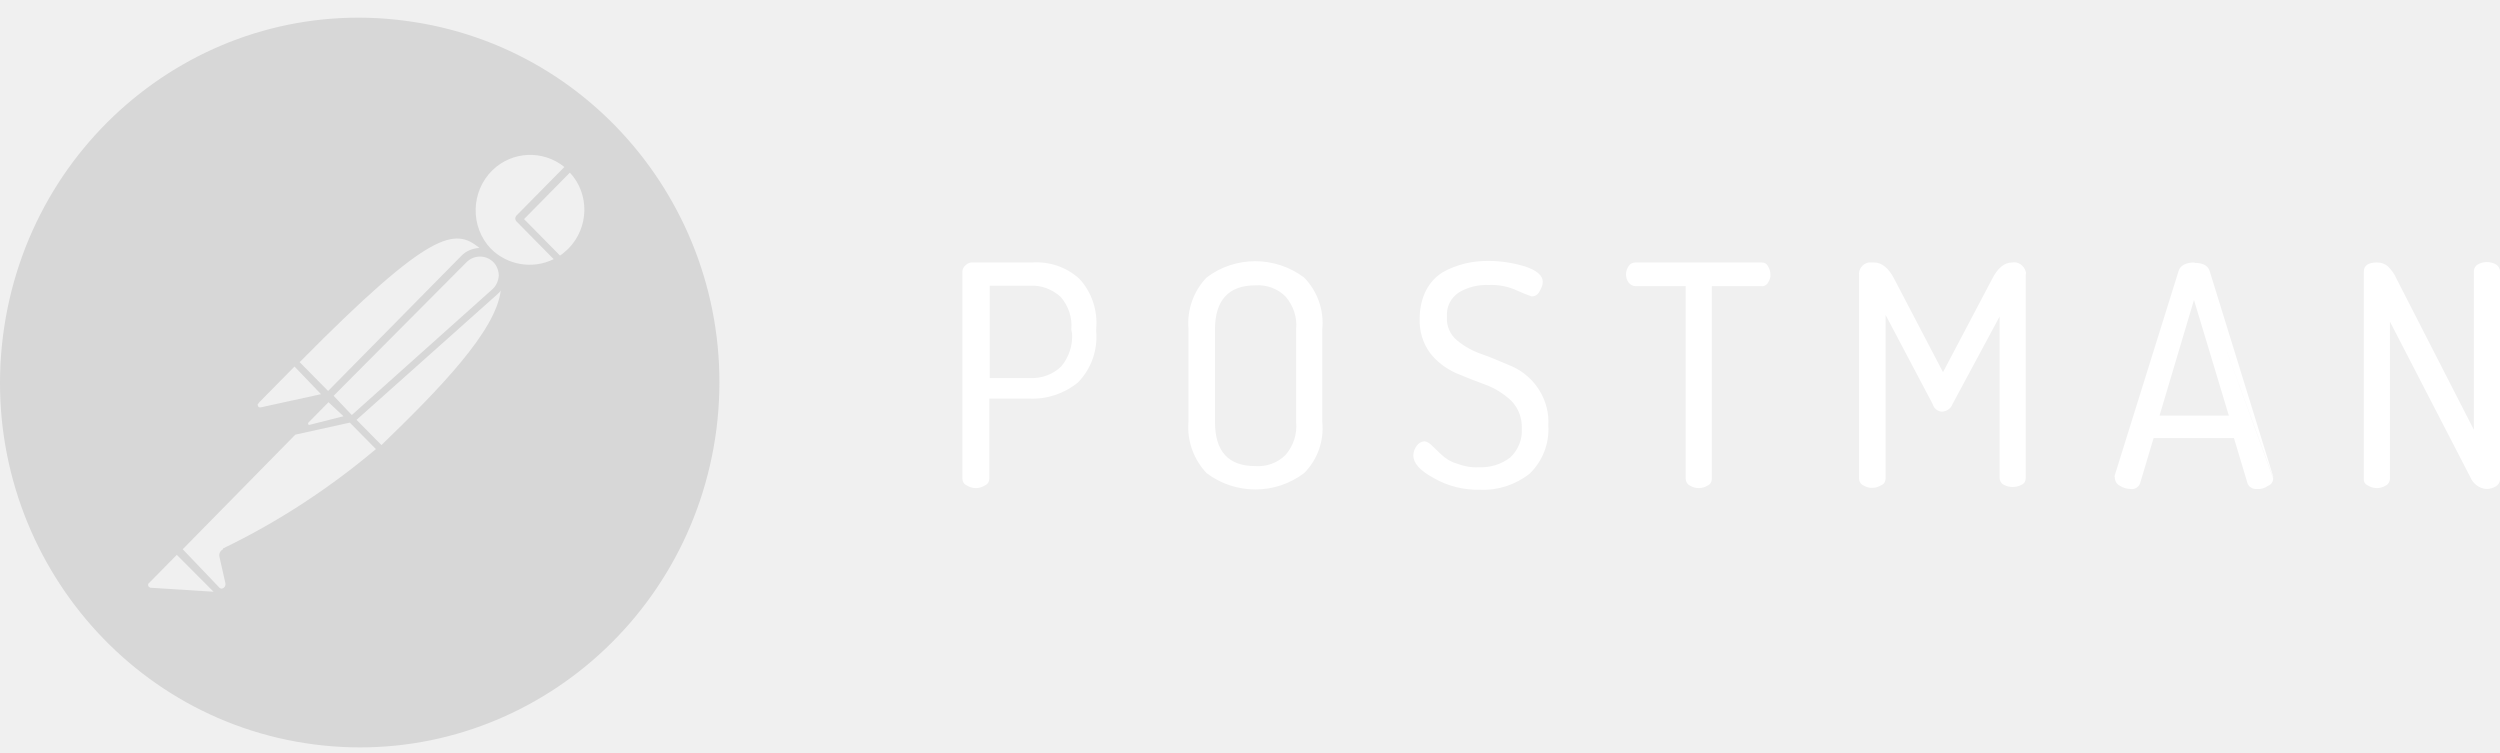
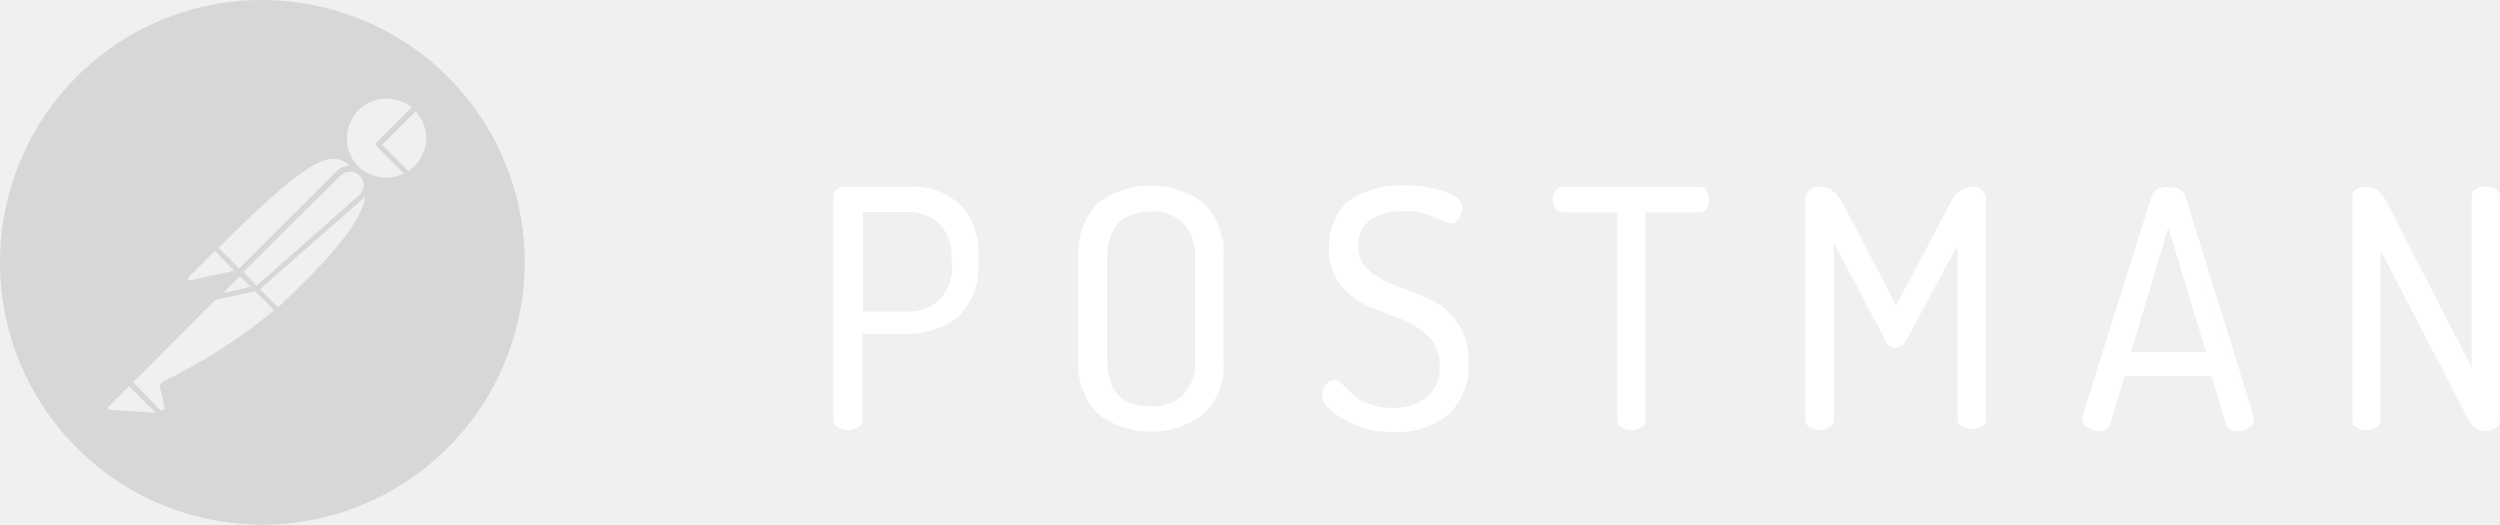
- <svg xmlns="http://www.w3.org/2000/svg" width="113" height="34" viewBox="0 0 113 34" fill="none">
-   <path d="M46.632 11.864H43.984C43.859 11.846 43.734 11.9 43.644 11.989C43.555 12.06 43.501 12.167 43.501 12.274V21.638C43.501 21.763 43.573 21.888 43.698 21.941C43.948 22.102 44.27 22.102 44.521 21.941C44.646 21.888 44.718 21.763 44.718 21.638V18.017H46.543C47.33 18.053 48.117 17.785 48.726 17.286C49.316 16.68 49.621 15.841 49.549 14.985V14.86C49.621 14.04 49.352 13.202 48.78 12.595C48.189 12.06 47.42 11.81 46.632 11.864ZM48.458 15.074C48.493 15.61 48.314 16.145 47.974 16.555C47.599 16.929 47.08 17.108 46.561 17.09H44.736V12.916H46.561C47.062 12.881 47.563 13.077 47.939 13.416C48.297 13.826 48.475 14.361 48.422 14.896L48.458 15.074ZM54.541 12.542C53.951 13.148 53.647 14.004 53.718 14.86V19.07C53.647 19.926 53.951 20.764 54.541 21.388C55.848 22.369 57.637 22.369 58.943 21.388C59.552 20.782 59.856 19.926 59.766 19.07V14.896C59.856 14.022 59.552 13.166 58.943 12.542C57.637 11.561 55.83 11.561 54.541 12.542ZM58.585 19.07C58.639 19.623 58.46 20.158 58.102 20.568C57.744 20.925 57.243 21.103 56.742 21.067C55.508 21.067 54.917 20.39 54.917 19.07V14.896C54.917 13.576 55.526 12.898 56.742 12.898C57.243 12.863 57.744 13.041 58.102 13.398C58.46 13.808 58.639 14.343 58.585 14.878V19.07ZM68.373 16.573C67.908 16.376 67.461 16.18 67.013 16.02C66.584 15.877 66.19 15.663 65.85 15.378C65.546 15.128 65.367 14.718 65.403 14.325C65.367 13.879 65.564 13.469 65.94 13.22C66.351 12.97 66.834 12.863 67.299 12.881C67.747 12.863 68.194 12.952 68.606 13.148C68.803 13.237 69.017 13.326 69.232 13.398C69.393 13.398 69.518 13.309 69.59 13.166C69.662 13.041 69.733 12.898 69.733 12.738C69.733 12.453 69.465 12.221 68.928 12.042C68.391 11.882 67.836 11.793 67.264 11.793C66.906 11.793 66.548 11.828 66.19 11.918C65.85 12.007 65.51 12.132 65.206 12.31C64.884 12.506 64.633 12.791 64.454 13.13C64.258 13.523 64.168 13.969 64.168 14.415C64.15 14.967 64.311 15.502 64.633 15.948C64.938 16.341 65.331 16.644 65.796 16.858C66.262 17.054 66.709 17.233 67.156 17.393C67.586 17.554 67.98 17.803 68.32 18.124C68.642 18.463 68.803 18.909 68.785 19.373C68.82 19.854 68.624 20.336 68.266 20.675C67.854 20.996 67.353 21.139 66.834 21.121C66.476 21.139 66.136 21.067 65.814 20.942C65.564 20.871 65.349 20.728 65.152 20.55L64.705 20.122C64.615 20.033 64.508 19.961 64.383 19.944C64.24 19.961 64.115 20.033 64.043 20.14C63.953 20.265 63.882 20.407 63.882 20.586C63.882 20.925 64.168 21.264 64.794 21.602C65.439 21.977 66.172 22.155 66.906 22.137C67.711 22.173 68.516 21.906 69.143 21.406C69.733 20.835 70.037 20.033 69.984 19.23C70.055 18.124 69.411 17.054 68.373 16.573ZM79.628 11.864H73.92C73.795 11.864 73.688 11.918 73.616 12.024C73.455 12.256 73.455 12.559 73.616 12.774C73.688 12.863 73.795 12.934 73.92 12.934H76.193V21.638C76.193 21.763 76.264 21.888 76.372 21.941C76.622 22.102 76.944 22.102 77.195 21.941C77.32 21.888 77.374 21.763 77.374 21.638V12.934H79.61C79.736 12.952 79.861 12.881 79.915 12.774C79.986 12.667 80.04 12.524 80.022 12.399C80.022 12.274 79.986 12.149 79.915 12.042C79.861 11.918 79.754 11.864 79.628 11.864ZM90.955 11.864C90.597 11.864 90.293 12.114 90.042 12.613L87.824 16.822L85.623 12.613C85.372 12.114 85.05 11.864 84.71 11.864H84.46C84.191 11.918 83.994 12.167 84.03 12.453V21.62C84.03 21.763 84.102 21.888 84.227 21.941C84.352 22.013 84.495 22.066 84.656 22.048C84.799 22.048 84.925 21.995 85.05 21.923C85.175 21.87 85.229 21.745 85.229 21.62V14.236L87.358 18.267C87.412 18.463 87.591 18.606 87.788 18.606C88.002 18.588 88.181 18.463 88.253 18.267L90.382 14.307V21.602C90.382 21.727 90.454 21.852 90.561 21.906C90.812 22.048 91.134 22.048 91.384 21.906C91.51 21.852 91.563 21.727 91.563 21.602V12.417C91.581 12.363 91.581 12.328 91.563 12.274C91.492 12.007 91.223 11.81 90.955 11.864ZM99.186 11.864C98.792 11.864 98.542 12.007 98.47 12.256L95.589 21.477C95.572 21.513 95.572 21.549 95.589 21.584C95.589 21.745 95.679 21.888 95.822 21.959C95.965 22.048 96.126 22.102 96.305 22.102C96.484 22.137 96.681 22.013 96.735 21.834L97.343 19.801H100.975L101.584 21.834C101.637 22.013 101.834 22.12 102.013 22.102C102.192 22.12 102.371 22.066 102.514 21.959C102.657 21.906 102.747 21.781 102.747 21.62M102.747 21.584V21.531L99.884 12.274C99.812 12.007 99.58 11.882 99.186 11.882L102.747 21.584ZM97.611 18.784L99.168 13.558L100.743 18.784H97.611ZM112.821 11.953C112.571 11.81 112.248 11.81 111.998 11.953C111.891 12.007 111.819 12.132 111.819 12.256V19.426L108.33 12.613C108.24 12.399 108.097 12.203 107.936 12.042C107.793 11.918 107.632 11.864 107.435 11.864C107.041 11.864 106.845 12.007 106.845 12.274V21.638C106.827 21.763 106.898 21.888 107.023 21.941C107.274 22.102 107.596 22.102 107.847 21.941C107.954 21.888 108.026 21.763 108.026 21.638V14.539L111.658 21.567C111.783 21.87 112.069 22.084 112.392 22.102C112.535 22.102 112.678 22.066 112.821 21.977C112.928 21.906 113 21.799 113 21.674V12.274C113 12.132 112.928 12.024 112.821 11.953Z" fill="white" />
-   <path d="M18.312 0.938C9.402 -0.239 1.277 6.154 0.134 15.191C-1.009 24.229 5.277 32.487 14.188 33.647C23.098 34.806 31.223 28.412 32.384 19.393C33.527 10.356 27.241 2.097 18.312 0.938C18.33 0.938 18.33 0.938 18.312 0.938ZM21.67 11.207C21.366 11.225 21.08 11.334 20.866 11.551L14.83 17.672L13.545 16.369C19.491 10.356 20.562 10.301 21.67 11.207ZM15.08 17.89L21.098 11.841C21.437 11.515 21.955 11.515 22.295 11.841C22.455 12.004 22.545 12.239 22.545 12.457C22.527 12.692 22.437 12.909 22.259 13.072L15.902 18.759L15.08 17.89ZM15.527 18.814L14.027 19.194C13.991 19.212 13.973 19.212 13.938 19.194C13.92 19.158 13.92 19.121 13.938 19.103L14.848 18.18L15.527 18.814ZM11.723 18.18L13.312 16.568L14.509 17.817L11.777 18.415C11.723 18.433 11.652 18.379 11.652 18.325C11.634 18.288 11.652 18.252 11.688 18.234L11.723 18.18ZM6.795 26.565C6.759 26.547 6.723 26.529 6.705 26.493C6.688 26.456 6.688 26.42 6.705 26.384L7.991 25.08L9.652 26.746L6.795 26.565ZM10.08 24.826C9.955 24.899 9.884 25.026 9.92 25.171L10.188 26.366C10.205 26.438 10.17 26.529 10.116 26.565C10.063 26.619 9.973 26.619 9.92 26.565L8.259 24.826L13.348 19.647L15.812 19.103L16.991 20.299C14.884 22.073 12.563 23.595 10.08 24.79V24.826ZM17.241 20.117L16.116 18.977L22.473 13.308C22.527 13.253 22.598 13.199 22.634 13.127C22.42 14.956 19.866 17.582 17.241 20.117ZM22.187 11.243C21.241 10.247 21.277 8.653 22.259 7.693C23.152 6.824 24.545 6.77 25.509 7.548L23.33 9.758C23.277 9.83 23.277 9.921 23.33 9.993L25.027 11.714C24.062 12.185 22.92 11.986 22.17 11.225L22.187 11.243ZM25.687 11.243C25.562 11.352 25.455 11.46 25.312 11.551L23.687 9.903L25.759 7.802C26.652 8.762 26.634 10.283 25.687 11.243Z" fill="#D7D7D7" />
+ <svg xmlns="http://www.w3.org/2000/svg" width="162" height="34" viewBox="0 0 162 34" fill="none">
+   <path d="M58.866 12.11H54.751C54.556 12.083 54.361 12.165 54.222 12.303C54.083 12.414 54 12.579 54 12.745V27.223C54 27.416 54.111 27.609 54.306 27.692C54.695 27.94 55.196 27.94 55.585 27.692C55.78 27.609 55.891 27.416 55.891 27.223V21.625H58.727C59.951 21.68 61.174 21.266 62.12 20.494C63.037 19.556 63.51 18.26 63.399 16.936V16.743C63.51 15.475 63.093 14.179 62.203 13.241C61.285 12.414 60.09 12.028 58.866 12.11ZM61.702 17.074C61.758 17.902 61.48 18.729 60.952 19.363C60.368 19.942 59.561 20.218 58.755 20.191H55.919V13.737H58.755C59.533 13.682 60.312 13.986 60.896 14.51C61.452 15.144 61.73 15.971 61.647 16.799L61.702 17.074ZM71.156 13.158C70.239 14.096 69.766 15.42 69.877 16.743V23.252C69.766 24.576 70.239 25.872 71.156 26.837C73.186 28.354 75.967 28.354 77.997 26.837C78.942 25.899 79.415 24.576 79.276 23.252V16.799C79.415 15.447 78.942 14.123 77.997 13.158C75.967 11.642 73.159 11.642 71.156 13.158ZM77.441 23.252C77.524 24.107 77.246 24.934 76.69 25.568C76.134 26.12 75.355 26.396 74.577 26.34C72.658 26.34 71.74 25.293 71.74 23.252V16.799C71.74 14.758 72.686 13.71 74.577 13.71C75.355 13.655 76.134 13.93 76.69 14.482C77.246 15.116 77.524 15.944 77.441 16.771V23.252ZM92.651 19.391C91.928 19.087 91.233 18.784 90.538 18.536C89.87 18.315 89.258 17.984 88.73 17.543C88.257 17.157 87.979 16.523 88.035 15.916C87.979 15.227 88.285 14.592 88.869 14.206C89.509 13.82 90.26 13.655 90.983 13.682C91.678 13.655 92.373 13.793 93.012 14.096C93.318 14.234 93.652 14.372 93.986 14.482C94.236 14.482 94.43 14.344 94.542 14.123C94.653 13.93 94.764 13.71 94.764 13.462C94.764 13.02 94.347 12.662 93.513 12.386C92.679 12.138 91.817 12 90.927 12C90.371 12 89.815 12.055 89.258 12.193C88.73 12.331 88.202 12.524 87.729 12.8C87.229 13.103 86.839 13.544 86.561 14.068C86.255 14.675 86.116 15.364 86.116 16.054C86.089 16.909 86.339 17.736 86.839 18.426C87.312 19.032 87.924 19.501 88.647 19.832C89.37 20.135 90.065 20.411 90.76 20.659C91.427 20.908 92.039 21.294 92.567 21.79C93.068 22.314 93.318 23.003 93.29 23.721C93.346 24.465 93.04 25.21 92.484 25.734C91.844 26.23 91.066 26.451 90.26 26.423C89.703 26.451 89.175 26.34 88.675 26.147C88.285 26.037 87.952 25.817 87.646 25.541L86.951 24.879C86.811 24.741 86.645 24.631 86.45 24.603C86.228 24.631 86.033 24.741 85.922 24.906C85.783 25.099 85.671 25.32 85.671 25.596C85.671 26.12 86.116 26.644 87.09 27.168C88.091 27.747 89.231 28.023 90.371 27.995C91.622 28.05 92.873 27.637 93.847 26.864C94.764 25.982 95.237 24.741 95.153 23.5C95.265 21.79 94.264 20.135 92.651 19.391ZM110.141 12.11H101.271C101.076 12.11 100.909 12.193 100.798 12.358C100.548 12.717 100.548 13.186 100.798 13.517C100.909 13.655 101.076 13.765 101.271 13.765H104.802V27.223C104.802 27.416 104.913 27.609 105.08 27.692C105.47 27.94 105.97 27.94 106.359 27.692C106.554 27.609 106.637 27.416 106.637 27.223V13.765H110.113C110.308 13.793 110.503 13.682 110.586 13.517C110.697 13.351 110.781 13.131 110.753 12.938C110.753 12.745 110.697 12.552 110.586 12.386C110.503 12.193 110.336 12.11 110.141 12.11ZM127.743 12.11C127.186 12.11 126.714 12.496 126.324 13.269L122.876 19.777L119.456 13.269C119.067 12.496 118.566 12.11 118.038 12.11H117.649C117.232 12.193 116.926 12.579 116.981 13.02V27.195C116.981 27.416 117.093 27.609 117.287 27.692C117.482 27.802 117.704 27.885 117.955 27.857C118.177 27.857 118.372 27.774 118.566 27.664C118.761 27.581 118.844 27.388 118.844 27.195V15.778L122.153 22.011C122.237 22.314 122.515 22.535 122.821 22.535C123.154 22.507 123.433 22.314 123.544 22.011L126.853 15.889V27.168C126.853 27.361 126.964 27.554 127.131 27.637C127.52 27.857 128.021 27.857 128.41 27.637C128.605 27.554 128.688 27.361 128.688 27.168V12.965C128.716 12.883 128.716 12.827 128.688 12.745C128.577 12.331 128.16 12.028 127.743 12.11ZM140.533 12.11C139.922 12.11 139.532 12.331 139.421 12.717L134.944 26.975C134.917 27.03 134.917 27.085 134.944 27.14C134.944 27.388 135.083 27.609 135.306 27.719C135.528 27.857 135.779 27.94 136.057 27.94C136.335 27.995 136.641 27.802 136.724 27.526L137.669 24.382H143.314L144.26 27.526C144.343 27.802 144.649 27.968 144.927 27.94C145.205 27.968 145.483 27.885 145.705 27.719C145.928 27.637 146.067 27.444 146.067 27.195M146.067 27.14V27.058L141.618 12.745C141.507 12.331 141.145 12.138 140.533 12.138L146.067 27.14ZM138.087 22.811L140.506 14.73L142.953 22.811H138.087ZM161.722 12.248C161.333 12.028 160.832 12.028 160.443 12.248C160.276 12.331 160.165 12.524 160.165 12.717V23.803L154.743 13.269C154.604 12.938 154.381 12.634 154.131 12.386C153.908 12.193 153.658 12.11 153.352 12.11C152.74 12.11 152.435 12.331 152.435 12.745V27.223C152.407 27.416 152.518 27.609 152.713 27.692C153.102 27.94 153.602 27.94 153.992 27.692C154.159 27.609 154.27 27.416 154.27 27.223V16.247L159.915 27.113C160.109 27.581 160.554 27.912 161.055 27.94C161.277 27.94 161.499 27.885 161.722 27.747C161.889 27.637 162 27.471 162 27.278V12.745C162 12.524 161.889 12.358 161.722 12.248Z" fill="white" />
+   <path d="M19.147 0.144C9.83 -1.069 1.335 5.521 0.14 14.836C-1.055 24.152 5.517 32.665 14.834 33.86C24.151 35.055 32.646 28.465 33.86 19.168C35.055 9.852 28.483 1.339 19.147 0.144C19.166 0.144 19.166 0.144 19.147 0.144ZM22.657 10.729C22.34 10.748 22.041 10.86 21.817 11.084L15.506 17.394L14.162 16.05C20.379 9.852 21.5 9.796 22.657 10.729ZM15.768 17.618L22.06 11.383C22.415 11.047 22.956 11.047 23.311 11.383C23.479 11.551 23.572 11.793 23.572 12.017C23.553 12.26 23.46 12.484 23.273 12.652L16.627 18.514L15.768 17.618ZM16.235 18.57L14.666 18.962C14.629 18.981 14.61 18.981 14.573 18.962C14.554 18.925 14.554 18.888 14.573 18.869L15.525 17.917L16.235 18.57ZM12.258 17.917L13.919 16.255L15.17 17.543L12.314 18.16C12.258 18.178 12.183 18.122 12.183 18.066C12.164 18.029 12.183 17.991 12.22 17.973L12.258 17.917ZM7.104 26.561C7.067 26.542 7.03 26.523 7.011 26.486C6.992 26.448 6.992 26.411 7.011 26.374L8.355 25.03L10.092 26.747L7.104 26.561ZM10.54 24.768C10.409 24.843 10.335 24.974 10.372 25.123L10.652 26.355C10.671 26.43 10.633 26.523 10.577 26.561C10.521 26.616 10.428 26.616 10.372 26.561L8.635 24.768L13.957 19.429L16.533 18.869L17.765 20.101C15.562 21.931 13.135 23.499 10.54 24.731V24.768ZM18.027 19.914L16.851 18.738L23.497 12.895C23.553 12.839 23.628 12.783 23.666 12.708C23.441 14.594 20.771 17.301 18.027 19.914ZM23.199 10.767C22.209 9.74 22.247 8.097 23.273 7.108C24.207 6.211 25.663 6.155 26.672 6.958L24.394 9.236C24.338 9.31 24.338 9.404 24.394 9.478L26.167 11.252C25.159 11.737 23.964 11.532 23.18 10.748L23.199 10.767ZM26.858 10.767C26.727 10.879 26.616 10.991 26.466 11.084L24.767 9.385L26.933 7.22C27.866 8.209 27.848 9.777 26.858 10.767Z" fill="#D7D7D7" />
</svg>
